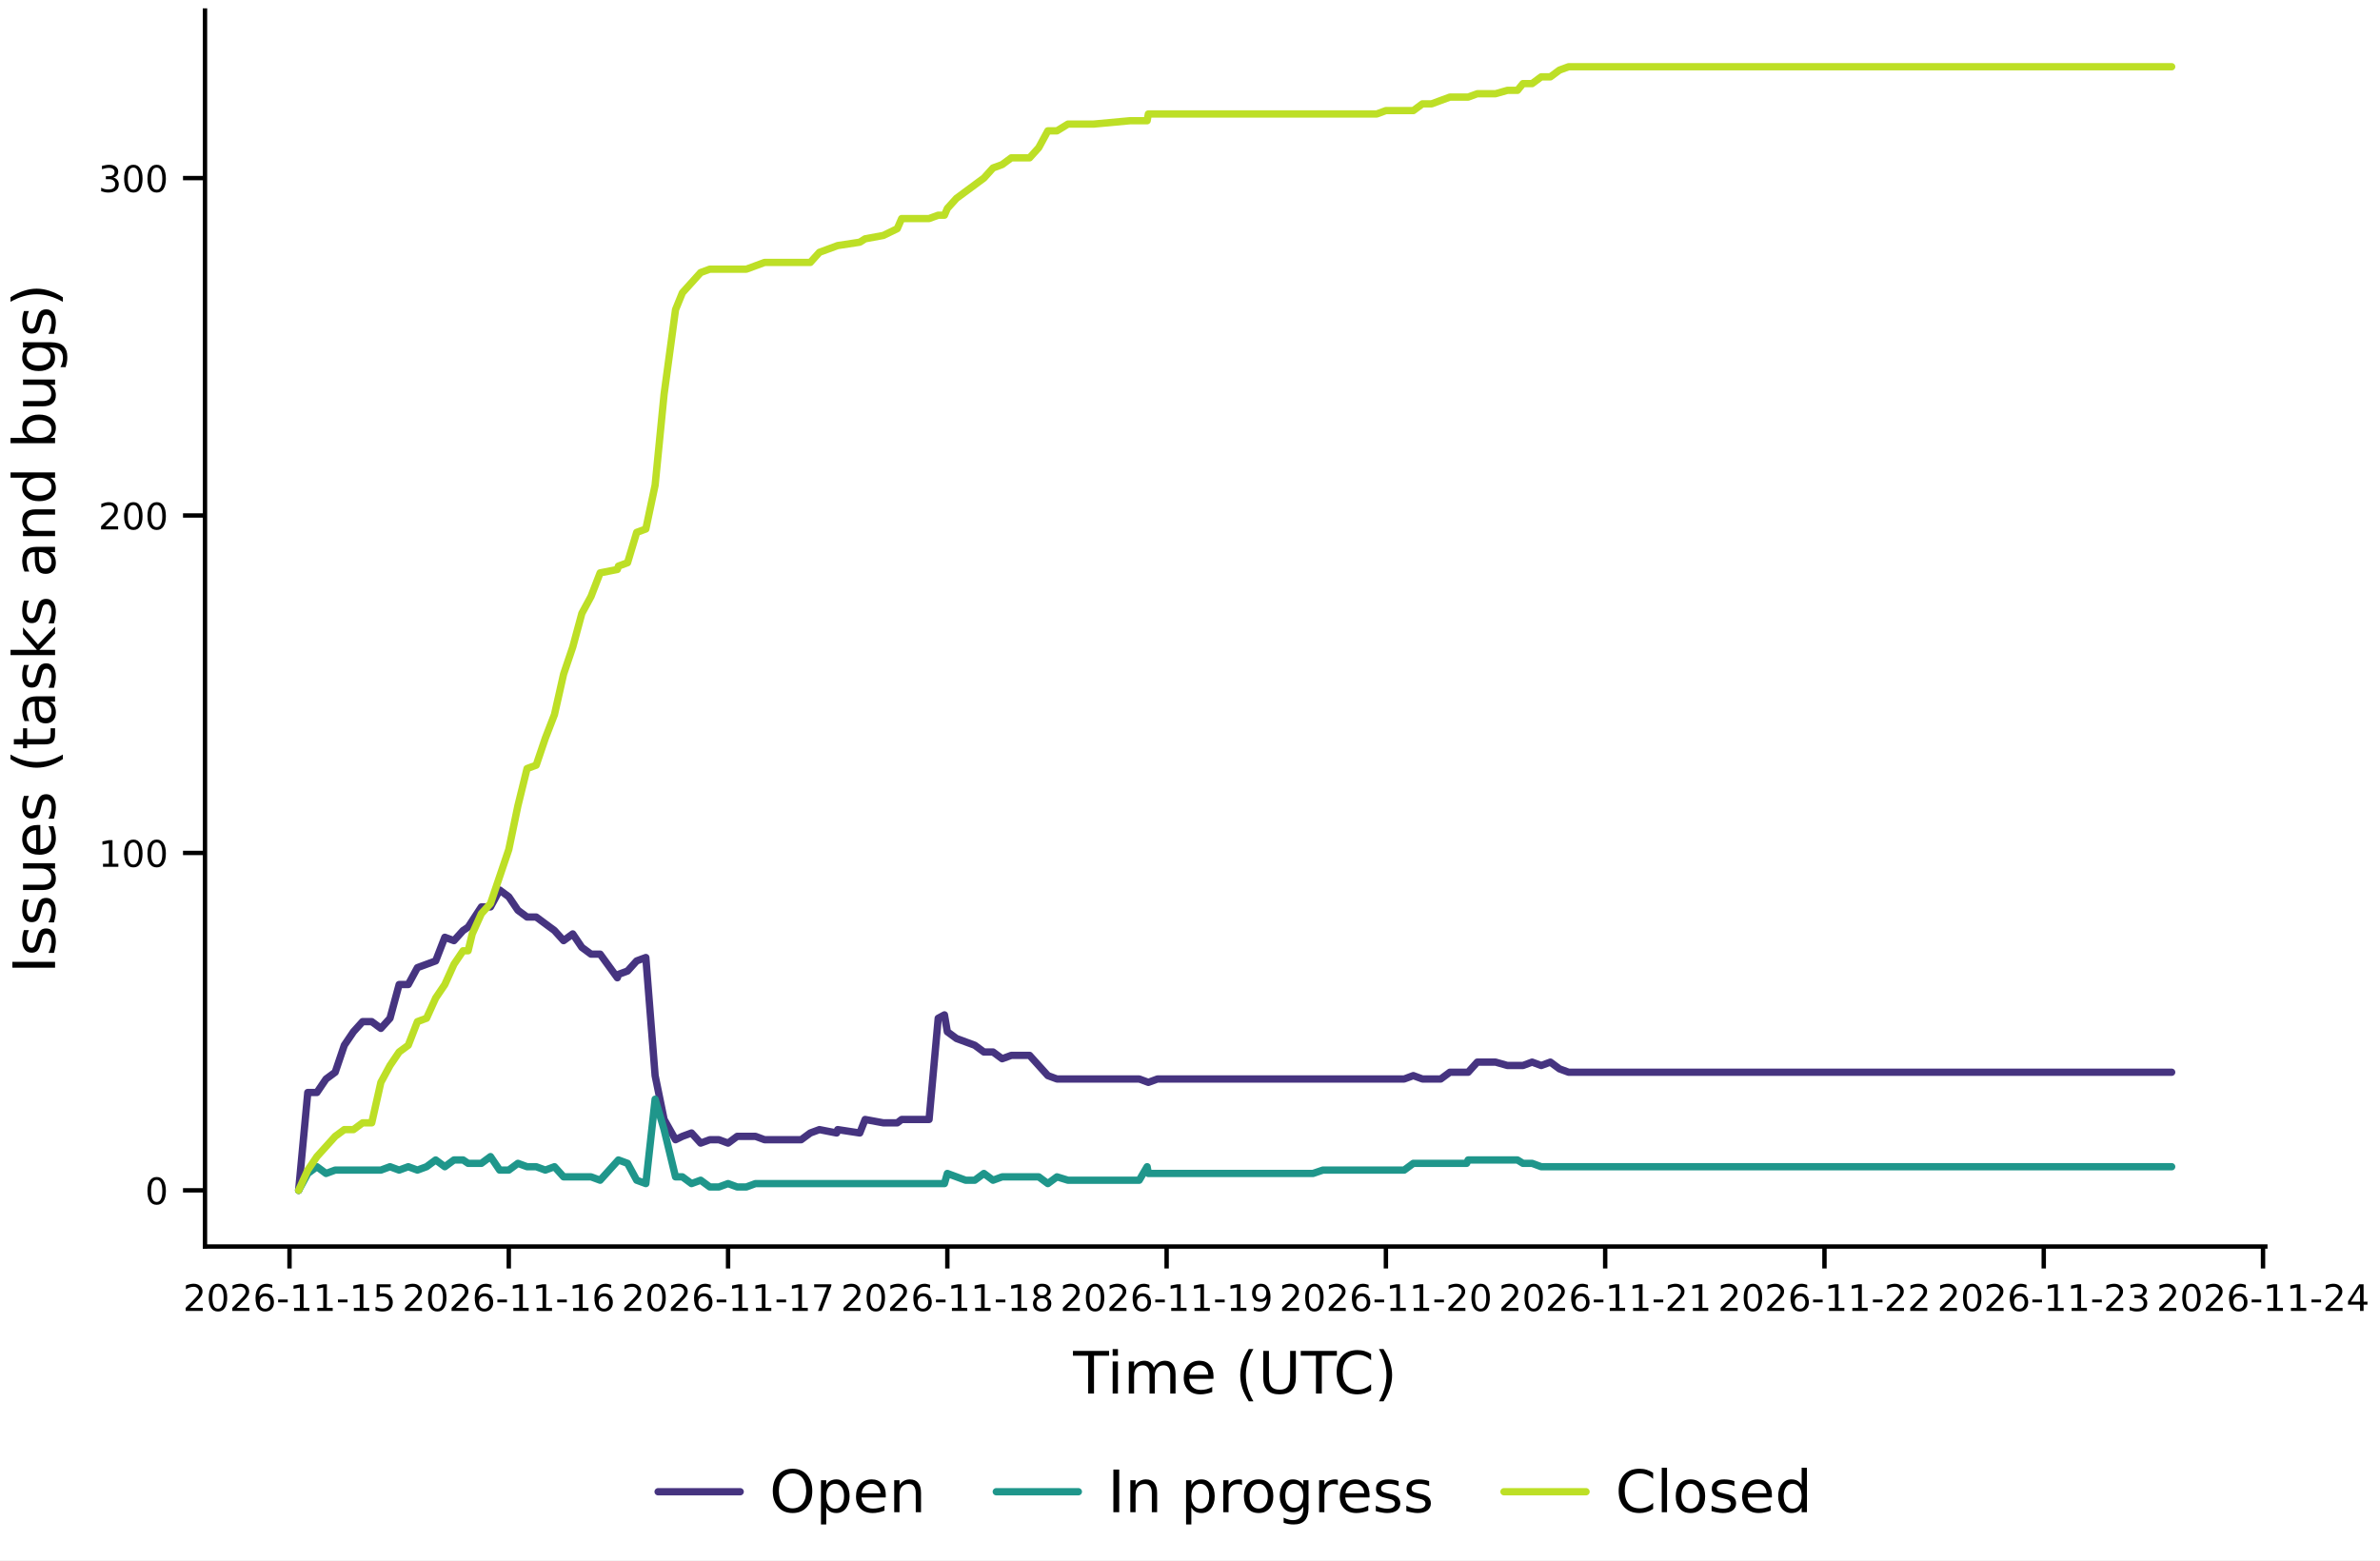
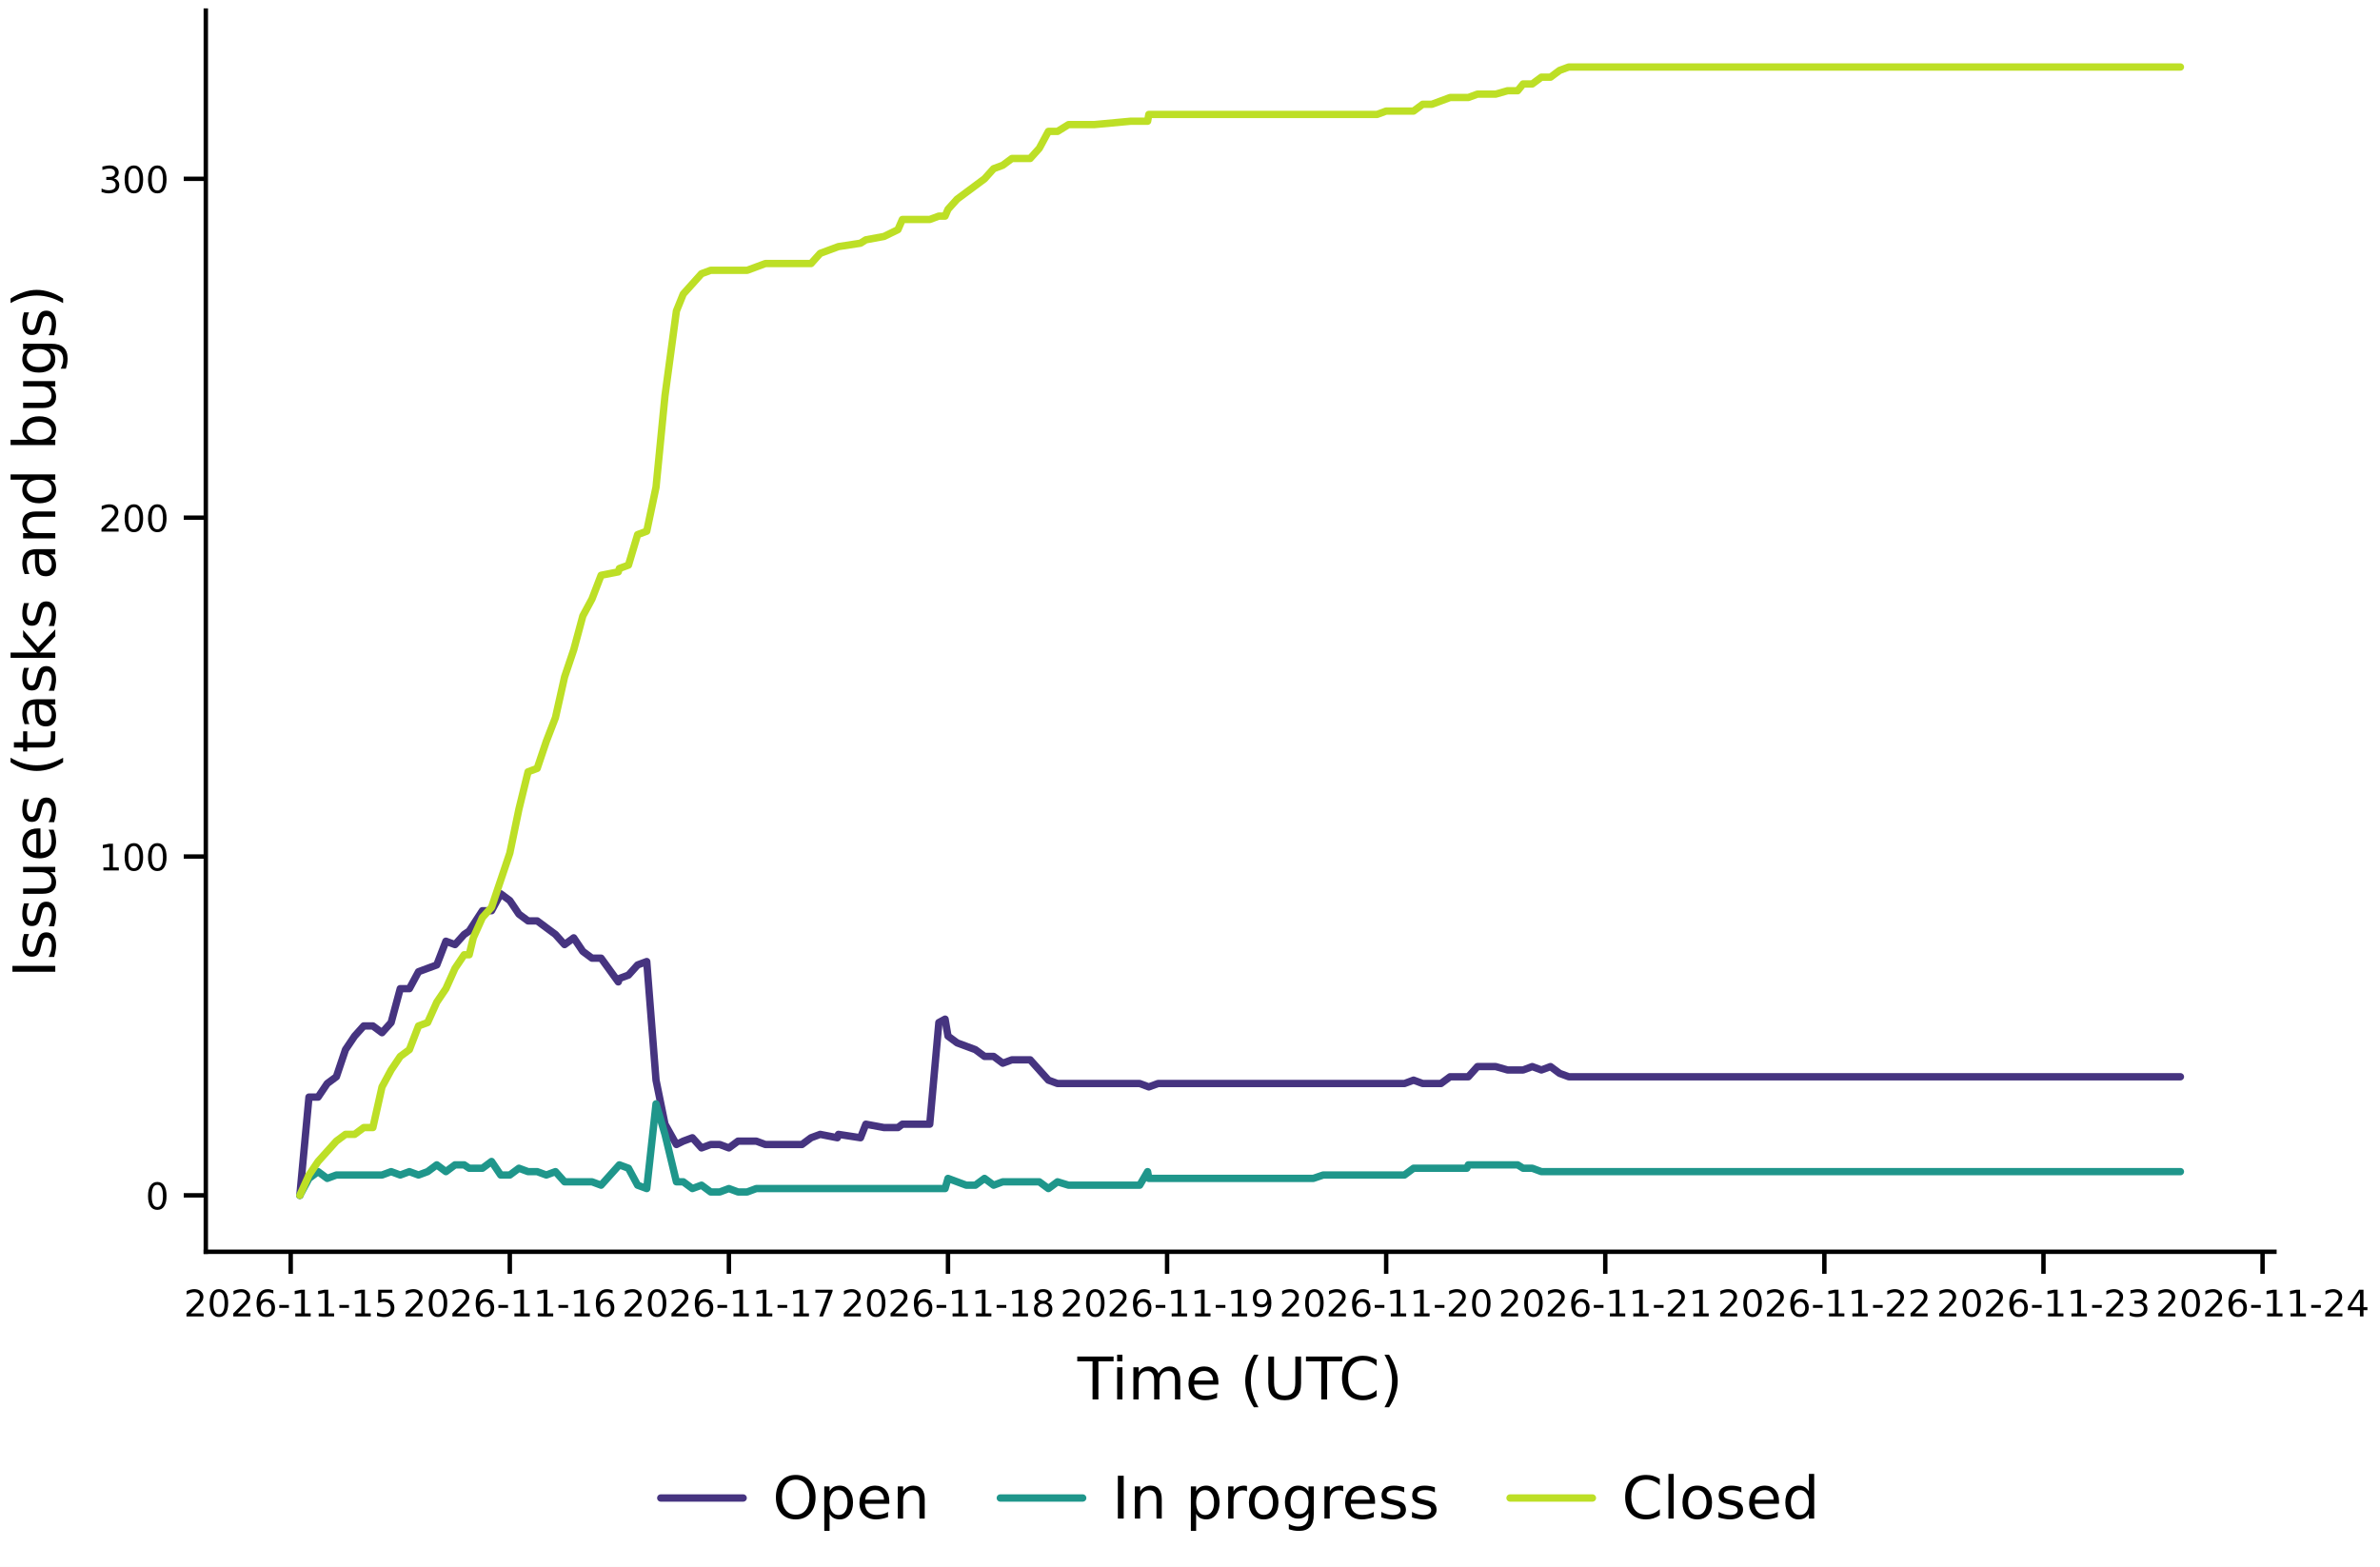
- <svg xmlns="http://www.w3.org/2000/svg" xmlns:xlink="http://www.w3.org/1999/xlink" width="324.913pt" height="213.046pt" viewBox="0 0 324.913 213.046" version="1.1">
+ <svg xmlns="http://www.w3.org/2000/svg" xmlns:xlink="http://www.w3.org/1999/xlink" width="323.611pt" height="213.046pt" viewBox="0 0 323.611 213.046" version="1.1">
  <defs>
    <style type="text/css">*{stroke-linejoin: round; stroke-linecap: butt}</style>
  </defs>
  <g id="figure_1">
    <g id="patch_1">
-       <path d="M 0 213.046  L 324.913 213.046  L 324.913 0  L 0 0  z " style="fill: #ffffff" />
+       <path d="M 0 213.046  L 323.611 213.046  L 323.611 0  L 0 0  z " style="fill: #ffffff" />
    </g>
    <g id="axes_1">
      <g id="patch_2">
        <path d="M 27.984 170.203  L 309.256 170.203  L 309.256 1.44  L 27.984 1.44  z " style="fill: #ffffff" />
      </g>
      <g id="matplotlib.axis_1">
        <g id="xtick_1">
          <g id="line2d_1">
            <defs>
-               <path id="m633781ddd7" d="M 0 0  L 0 3  " style="stroke: #000000; stroke-width: 0.6" />
+               <path id="m0f313f91ab" d="M 0 0  L 0 3  " style="stroke: #000000; stroke-width: 0.6" />
            </defs>
            <g>
-               <use xlink:href="#m633781ddd7" x="39.522" y="170.203" style="stroke: #000000; stroke-width: 0.6" />
+               <use xlink:href="#m0f313f91ab" x="39.528" y="170.203" style="stroke: #000000; stroke-width: 0.6" />
            </g>
          </g>
          <g id="text_1">
-             <text style="font-size: 5px; font-family: 'DejaVu Sans', sans-serif; text-anchor: middle" x="39.522" y="179.002" transform="rotate(-0 39.52212 179.0017)">2026-11-15</text>
+             <text style="font-size: 5px; font-family: 'DejaVu Sans', sans-serif; text-anchor: middle" x="39.528" y="179.002" transform="rotate(-0 39.52817 179.0017)">2026-11-15</text>
          </g>
        </g>
        <g id="xtick_2">
          <g id="line2d_2">
            <g>
-               <use xlink:href="#m633781ddd7" x="69.458" y="170.203" style="stroke: #000000; stroke-width: 0.6" />
+               <use xlink:href="#m0f313f91ab" x="69.319" y="170.203" style="stroke: #000000; stroke-width: 0.6" />
            </g>
          </g>
          <g id="text_2">
-             <text style="font-size: 5px; font-family: 'DejaVu Sans', sans-serif; text-anchor: middle" x="69.458" y="179.002" transform="rotate(-0 69.45788 179.0017)">2026-11-16</text>
+             <text style="font-size: 5px; font-family: 'DejaVu Sans', sans-serif; text-anchor: middle" x="69.319" y="179.002" transform="rotate(-0 69.31862 179.0017)">2026-11-16</text>
          </g>
        </g>
        <g id="xtick_3">
          <g id="line2d_3">
            <g>
-               <use xlink:href="#m633781ddd7" x="99.394" y="170.203" style="stroke: #000000; stroke-width: 0.6" />
+               <use xlink:href="#m0f313f91ab" x="99.109" y="170.203" style="stroke: #000000; stroke-width: 0.6" />
            </g>
          </g>
          <g id="text_3">
-             <text style="font-size: 5px; font-family: 'DejaVu Sans', sans-serif; text-anchor: middle" x="99.394" y="179.002" transform="rotate(-0 99.39364 179.0017)">2026-11-17</text>
+             <text style="font-size: 5px; font-family: 'DejaVu Sans', sans-serif; text-anchor: middle" x="99.109" y="179.002" transform="rotate(-0 99.10906 179.0017)">2026-11-17</text>
          </g>
        </g>
        <g id="xtick_4">
          <g id="line2d_4">
            <g>
-               <use xlink:href="#m633781ddd7" x="129.329" y="170.203" style="stroke: #000000; stroke-width: 0.6" />
+               <use xlink:href="#m0f313f91ab" x="128.9" y="170.203" style="stroke: #000000; stroke-width: 0.6" />
            </g>
          </g>
          <g id="text_4">
-             <text style="font-size: 5px; font-family: 'DejaVu Sans', sans-serif; text-anchor: middle" x="129.329" y="179.002" transform="rotate(-0 129.3294 179.0017)">2026-11-18</text>
+             <text style="font-size: 5px; font-family: 'DejaVu Sans', sans-serif; text-anchor: middle" x="128.9" y="179.002" transform="rotate(-0 128.8995 179.0017)">2026-11-18</text>
          </g>
        </g>
        <g id="xtick_5">
          <g id="line2d_5">
            <g>
-               <use xlink:href="#m633781ddd7" x="159.265" y="170.203" style="stroke: #000000; stroke-width: 0.6" />
+               <use xlink:href="#m0f313f91ab" x="158.69" y="170.203" style="stroke: #000000; stroke-width: 0.6" />
            </g>
          </g>
          <g id="text_5">
-             <text style="font-size: 5px; font-family: 'DejaVu Sans', sans-serif; text-anchor: middle" x="159.265" y="179.002" transform="rotate(-0 159.2652 179.0017)">2026-11-19</text>
+             <text style="font-size: 5px; font-family: 'DejaVu Sans', sans-serif; text-anchor: middle" x="158.69" y="179.002" transform="rotate(-0 158.6899 179.0017)">2026-11-19</text>
          </g>
        </g>
        <g id="xtick_6">
          <g id="line2d_6">
            <g>
-               <use xlink:href="#m633781ddd7" x="189.201" y="170.203" style="stroke: #000000; stroke-width: 0.6" />
+               <use xlink:href="#m0f313f91ab" x="188.48" y="170.203" style="stroke: #000000; stroke-width: 0.6" />
            </g>
          </g>
          <g id="text_6">
-             <text style="font-size: 5px; font-family: 'DejaVu Sans', sans-serif; text-anchor: middle" x="189.201" y="179.002" transform="rotate(-0 189.2009 179.0017)">2026-11-20</text>
+             <text style="font-size: 5px; font-family: 'DejaVu Sans', sans-serif; text-anchor: middle" x="188.48" y="179.002" transform="rotate(-0 188.4804 179.0017)">2026-11-20</text>
          </g>
        </g>
        <g id="xtick_7">
          <g id="line2d_7">
            <g>
-               <use xlink:href="#m633781ddd7" x="219.137" y="170.203" style="stroke: #000000; stroke-width: 0.6" />
+               <use xlink:href="#m0f313f91ab" x="218.271" y="170.203" style="stroke: #000000; stroke-width: 0.6" />
            </g>
          </g>
          <g id="text_7">
-             <text style="font-size: 5px; font-family: 'DejaVu Sans', sans-serif; text-anchor: middle" x="219.137" y="179.002" transform="rotate(-0 219.1367 179.0017)">2026-11-21</text>
+             <text style="font-size: 5px; font-family: 'DejaVu Sans', sans-serif; text-anchor: middle" x="218.271" y="179.002" transform="rotate(-0 218.2708 179.0017)">2026-11-21</text>
          </g>
        </g>
        <g id="xtick_8">
          <g id="line2d_8">
            <g>
-               <use xlink:href="#m633781ddd7" x="249.072" y="170.203" style="stroke: #000000; stroke-width: 0.6" />
+               <use xlink:href="#m0f313f91ab" x="248.061" y="170.203" style="stroke: #000000; stroke-width: 0.6" />
            </g>
          </g>
          <g id="text_8">
-             <text style="font-size: 5px; font-family: 'DejaVu Sans', sans-serif; text-anchor: middle" x="249.072" y="179.002" transform="rotate(-0 249.0725 179.0017)">2026-11-22</text>
+             <text style="font-size: 5px; font-family: 'DejaVu Sans', sans-serif; text-anchor: middle" x="248.061" y="179.002" transform="rotate(-0 248.0613 179.0017)">2026-11-22</text>
          </g>
        </g>
        <g id="xtick_9">
          <g id="line2d_9">
            <g>
-               <use xlink:href="#m633781ddd7" x="279.008" y="170.203" style="stroke: #000000; stroke-width: 0.6" />
+               <use xlink:href="#m0f313f91ab" x="277.852" y="170.203" style="stroke: #000000; stroke-width: 0.6" />
            </g>
          </g>
          <g id="text_9">
-             <text style="font-size: 5px; font-family: 'DejaVu Sans', sans-serif; text-anchor: middle" x="279.008" y="179.002" transform="rotate(-0 279.0082 179.0017)">2026-11-23</text>
+             <text style="font-size: 5px; font-family: 'DejaVu Sans', sans-serif; text-anchor: middle" x="277.852" y="179.002" transform="rotate(-0 277.8517 179.0017)">2026-11-23</text>
          </g>
        </g>
        <g id="xtick_10">
          <g id="line2d_10">
            <g>
-               <use xlink:href="#m633781ddd7" x="308.944" y="170.203" style="stroke: #000000; stroke-width: 0.6" />
+               <use xlink:href="#m0f313f91ab" x="307.642" y="170.203" style="stroke: #000000; stroke-width: 0.6" />
            </g>
          </g>
          <g id="text_10">
-             <text style="font-size: 5px; font-family: 'DejaVu Sans', sans-serif; text-anchor: middle" x="308.944" y="179.002" transform="rotate(-0 308.944 179.0017)">2026-11-24</text>
+             <text style="font-size: 5px; font-family: 'DejaVu Sans', sans-serif; text-anchor: middle" x="307.642" y="179.002" transform="rotate(-0 307.6422 179.0017)">2026-11-24</text>
          </g>
        </g>
        <g id="text_11">
          <text style="font-size: 8px; font-family: 'DejaVu Sans', sans-serif; text-anchor: middle" x="168.62" y="190.282" transform="rotate(-0 168.6201 190.2816)">Time (UTC)</text>
        </g>
      </g>
      <g id="matplotlib.axis_2">
        <g id="ytick_1">
          <g id="line2d_11">
            <defs>
-               <path id="m36e2c8b5a4" d="M 0 0  L -3 0  " style="stroke: #000000; stroke-width: 0.6" />
+               <path id="m492c5ef122" d="M 0 0  L -3 0  " style="stroke: #000000; stroke-width: 0.6" />
            </defs>
            <g>
-               <use xlink:href="#m36e2c8b5a4" x="27.984" y="162.532" style="stroke: #000000; stroke-width: 0.6" />
+               <use xlink:href="#m492c5ef122" x="27.984" y="162.532" style="stroke: #000000; stroke-width: 0.6" />
            </g>
          </g>
          <g id="text_12">
            <text style="font-size: 5px; font-family: 'DejaVu Sans', sans-serif; text-anchor: end" x="22.984" y="164.431" transform="rotate(-0 22.98438 164.4312)">0</text>
          </g>
        </g>
        <g id="ytick_2">
          <g id="line2d_12">
            <g>
-               <use xlink:href="#m36e2c8b5a4" x="27.984" y="116.46" style="stroke: #000000; stroke-width: 0.6" />
+               <use xlink:href="#m492c5ef122" x="27.984" y="116.46" style="stroke: #000000; stroke-width: 0.6" />
            </g>
          </g>
          <g id="text_13">
            <text style="font-size: 5px; font-family: 'DejaVu Sans', sans-serif; text-anchor: end" x="22.984" y="118.359" transform="rotate(-0 22.98438 118.3589)">100</text>
          </g>
        </g>
        <g id="ytick_3">
          <g id="line2d_13">
            <g>
-               <use xlink:href="#m36e2c8b5a4" x="27.984" y="70.387" style="stroke: #000000; stroke-width: 0.6" />
+               <use xlink:href="#m492c5ef122" x="27.984" y="70.387" style="stroke: #000000; stroke-width: 0.6" />
            </g>
          </g>
          <g id="text_14">
            <text style="font-size: 5px; font-family: 'DejaVu Sans', sans-serif; text-anchor: end" x="22.984" y="72.287" transform="rotate(-0 22.98438 72.28662)">200</text>
          </g>
        </g>
        <g id="ytick_4">
          <g id="line2d_14">
            <g>
-               <use xlink:href="#m36e2c8b5a4" x="27.984" y="24.315" style="stroke: #000000; stroke-width: 0.6" />
+               <use xlink:href="#m492c5ef122" x="27.984" y="24.315" style="stroke: #000000; stroke-width: 0.6" />
            </g>
          </g>
          <g id="text_15">
            <text style="font-size: 5px; font-family: 'DejaVu Sans', sans-serif; text-anchor: end" x="22.984" y="26.214" transform="rotate(-0 22.98438 26.21431)">300</text>
          </g>
        </g>
        <g id="text_16">
          <text style="font-size: 8px; font-family: 'DejaVu Sans', sans-serif; text-anchor: middle" x="7.519" y="85.821" transform="rotate(-90 7.51875 85.82143)">Issues (tasks and bugs)</text>
        </g>
      </g>
      <g id="line2d_15">
-         <path d="M 40.769 162.532  L 42.017 149.171  L 43.264 149.171  L 44.511 147.328  L 45.759 146.407  L 47.006 142.721  L 48.253 140.878  L 49.501 139.496  L 50.748 139.496  L 51.995 140.417  L 53.243 139.035  L 54.49 134.428  L 55.737 134.428  L 56.985 132.124  L 59.479 131.203  L 60.727 127.978  L 61.974 128.438  L 63.221 127.056  L 63.907 126.595  L 65.716 123.831  L 66.963 123.831  L 68.211 121.527  L 69.458 122.449  L 70.705 124.292  L 71.953 125.213  L 73.2 125.213  L 75.694 127.056  L 76.942 128.438  L 78.189 127.517  L 79.436 129.36  L 80.684 130.281  L 81.931 130.281  L 84.28 133.506  L 84.426 133.046  L 85.673 132.585  L 86.92 131.203  L 88.168 130.742  L 89.436 146.867  L 90.662 152.857  L 92.222 155.621  L 93.157 155.16  L 94.404 154.7  L 95.652 156.082  L 96.899 155.621  L 98.146 155.621  L 99.394 156.082  L 100.641 155.16  L 103.136 155.16  L 104.383 155.621  L 109.372 155.621  L 110.62 154.7  L 111.867 154.239  L 114.216 154.7  L 114.362 154.239  L 117.376 154.7  L 118.103 152.857  L 120.598 153.317  L 122.49 153.317  L 123.093 152.857  L 126.835 152.857  L 128.082 139.035  L 128.934 138.574  L 129.329 140.878  L 130.577 141.799  L 133.071 142.721  L 134.319 143.642  L 135.566 143.642  L 136.813 144.564  L 138.061 144.103  L 140.555 144.103  L 143.05 146.867  L 144.297 147.328  L 155.523 147.328  L 156.771 147.789  L 158.018 147.328  L 191.696 147.328  L 192.943 146.867  L 194.19 147.328  L 196.685 147.328  L 197.932 146.407  L 200.427 146.407  L 201.674 145.024  L 204.169 145.024  L 205.79 145.485  L 207.911 145.485  L 209.158 145.024  L 210.405 145.485  L 211.653 145.024  L 212.9 145.946  L 214.147 146.407  L 296.471 146.407  L 296.471 146.407  " clip-path="url(#pbafb77b4e7)" style="fill: none; stroke: #463480; stroke-linecap: round" />
+         <path d="M 40.769 162.532  L 42.011 149.171  L 43.252 149.171  L 44.493 147.328  L 45.735 146.407  L 46.976 142.721  L 48.217 140.878  L 49.458 139.496  L 50.7 139.496  L 51.941 140.417  L 53.182 139.035  L 54.423 134.428  L 55.665 134.428  L 56.906 132.124  L 59.388 131.203  L 60.63 127.978  L 61.871 128.438  L 63.112 127.056  L 63.795 126.595  L 65.595 123.831  L 66.836 123.831  L 68.077 121.527  L 69.319 122.449  L 70.56 124.292  L 71.801 125.213  L 73.042 125.213  L 75.525 127.056  L 76.766 128.438  L 78.007 127.517  L 79.249 129.36  L 80.49 130.281  L 81.731 130.281  L 84.069 133.506  L 84.214 133.046  L 85.455 132.585  L 86.696 131.203  L 87.938 130.742  L 89.2 146.867  L 90.42 152.857  L 91.972 155.621  L 92.903 155.16  L 94.144 154.7  L 95.385 156.082  L 96.627 155.621  L 97.868 155.621  L 99.109 156.082  L 100.35 155.16  L 102.833 155.16  L 104.074 155.621  L 109.039 155.621  L 110.28 154.7  L 111.522 154.239  L 113.859 154.7  L 114.004 154.239  L 117.004 154.7  L 117.728 152.857  L 120.211 153.317  L 122.093 153.317  L 122.693 152.857  L 126.417 152.857  L 127.658 139.035  L 128.506 138.574  L 128.9 140.878  L 130.141 141.799  L 132.623 142.721  L 133.865 143.642  L 135.106 143.642  L 136.347 144.564  L 137.588 144.103  L 140.071 144.103  L 142.553 146.867  L 143.795 147.328  L 154.966 147.328  L 156.207 147.789  L 157.449 147.328  L 190.963 147.328  L 192.204 146.867  L 193.445 147.328  L 195.928 147.328  L 197.169 146.407  L 199.652 146.407  L 200.893 145.024  L 203.376 145.024  L 204.989 145.485  L 207.099 145.485  L 208.341 145.024  L 209.582 145.485  L 210.823 145.024  L 212.064 145.946  L 213.306 146.407  L 296.471 146.407  L 296.471 146.407  " clip-path="url(#p96b6873ef1)" style="fill: none; stroke: #463480; stroke-linecap: round" />
      </g>
      <g id="line2d_16">
-         <path d="M 40.769 162.532  L 42.017 160.228  L 43.264 159.307  L 44.511 160.228  L 45.759 159.767  L 51.995 159.767  L 53.243 159.307  L 54.49 159.767  L 55.737 159.307  L 56.985 159.767  L 58.232 159.307  L 59.479 158.385  L 60.727 159.307  L 61.974 158.385  L 63.221 158.385  L 63.907 158.846  L 65.716 158.846  L 66.963 157.925  L 68.211 159.767  L 69.458 159.767  L 70.705 158.846  L 71.953 159.307  L 73.2 159.307  L 74.447 159.767  L 75.694 159.307  L 76.942 160.689  L 80.684 160.689  L 81.931 161.15  L 84.426 158.385  L 85.673 158.846  L 86.92 161.15  L 88.168 161.61  L 89.436 150.092  L 90.662 154.239  L 92.222 160.689  L 93.157 160.689  L 94.404 161.61  L 95.652 161.15  L 96.899 162.071  L 98.146 162.071  L 99.394 161.61  L 100.641 162.071  L 101.888 162.071  L 103.136 161.61  L 128.934 161.61  L 129.329 160.228  L 131.824 161.15  L 133.071 161.15  L 134.319 160.228  L 135.566 161.15  L 136.813 160.689  L 141.803 160.689  L 143.05 161.61  L 144.297 160.689  L 145.794 161.15  L 155.523 161.15  L 156.604 159.307  L 156.771 160.228  L 179.243 160.228  L 180.594 159.767  L 191.696 159.767  L 192.943 158.846  L 200.219 158.846  L 200.427 158.385  L 207.162 158.385  L 207.911 158.846  L 209.158 158.846  L 210.405 159.307  L 296.471 159.307  L 296.471 159.307  " clip-path="url(#pbafb77b4e7)" style="fill: none; stroke: #1f968b; stroke-linecap: round" />
+         <path d="M 40.769 162.532  L 42.011 160.228  L 43.252 159.307  L 44.493 160.228  L 45.735 159.767  L 51.941 159.767  L 53.182 159.307  L 54.423 159.767  L 55.665 159.307  L 56.906 159.767  L 58.147 159.307  L 59.388 158.385  L 60.63 159.307  L 61.871 158.385  L 63.112 158.385  L 63.795 158.846  L 65.595 158.846  L 66.836 157.925  L 68.077 159.767  L 69.319 159.767  L 70.56 158.846  L 71.801 159.307  L 73.042 159.307  L 74.284 159.767  L 75.525 159.307  L 76.766 160.689  L 80.49 160.689  L 81.731 161.15  L 84.214 158.385  L 85.455 158.846  L 86.696 161.15  L 87.938 161.61  L 89.2 150.092  L 90.42 154.239  L 91.972 160.689  L 92.903 160.689  L 94.144 161.61  L 95.385 161.15  L 96.627 162.071  L 97.868 162.071  L 99.109 161.61  L 100.35 162.071  L 101.592 162.071  L 102.833 161.61  L 128.506 161.61  L 128.9 160.228  L 131.382 161.15  L 132.623 161.15  L 133.865 160.228  L 135.106 161.15  L 136.347 160.689  L 141.312 160.689  L 142.553 161.61  L 143.795 160.689  L 145.284 161.15  L 154.966 161.15  L 156.042 159.307  L 156.207 160.228  L 178.571 160.228  L 179.916 159.767  L 190.963 159.767  L 192.204 158.846  L 199.445 158.846  L 199.652 158.385  L 206.355 158.385  L 207.099 158.846  L 208.341 158.846  L 209.582 159.307  L 296.471 159.307  L 296.471 159.307  " clip-path="url(#p96b6873ef1)" style="fill: none; stroke: #1f968b; stroke-linecap: round" />
      </g>
      <g id="line2d_17">
-         <path d="M 40.769 162.532  L 42.017 159.767  L 43.264 157.925  L 45.759 155.16  L 47.006 154.239  L 48.253 154.239  L 49.501 153.317  L 50.748 153.317  L 51.995 147.789  L 53.243 145.485  L 54.49 143.642  L 55.737 142.721  L 56.985 139.496  L 58.232 139.035  L 59.479 136.271  L 60.727 134.428  L 61.974 131.663  L 63.221 129.82  L 63.907 129.82  L 64.469 127.517  L 65.716 124.753  L 66.963 123.37  L 69.458 115.999  L 70.705 110.009  L 71.953 104.941  L 73.2 104.481  L 74.447 100.795  L 75.694 97.57  L 76.942 92.041  L 78.189 88.355  L 79.436 83.748  L 80.684 81.445  L 81.931 78.22  L 84.28 77.759  L 84.426 77.298  L 85.673 76.837  L 86.92 72.691  L 88.168 72.23  L 89.436 66.241  L 90.662 53.801  L 92.222 42.283  L 93.157 39.979  L 95.652 37.215  L 96.899 36.754  L 101.888 36.754  L 104.383 35.833  L 110.62 35.833  L 111.867 34.451  L 114.362 33.529  L 117.376 33.069  L 118.103 32.608  L 120.598 32.147  L 122.49 31.226  L 123.093 29.844  L 126.835 29.844  L 128.082 29.383  L 128.934 29.383  L 129.329 28.461  L 130.577 27.079  L 134.319 24.315  L 135.566 22.933  L 136.813 22.472  L 138.061 21.551  L 140.555 21.551  L 141.803 20.168  L 143.05 17.865  L 144.297 17.865  L 145.794 16.943  L 149.287 16.943  L 154.276 16.483  L 156.604 16.483  L 156.771 15.561  L 187.954 15.561  L 189.201 15.1  L 192.943 15.1  L 194.19 14.179  L 195.438 14.179  L 197.932 13.258  L 200.427 13.258  L 201.674 12.797  L 204.169 12.797  L 205.79 12.336  L 207.162 12.336  L 207.911 11.415  L 209.158 11.415  L 210.405 10.493  L 211.653 10.493  L 212.9 9.572  L 214.147 9.111  L 296.471 9.111  L 296.471 9.111  " clip-path="url(#pbafb77b4e7)" style="fill: none; stroke: #bddf26; stroke-linecap: round" />
+         <path d="M 40.769 162.532  L 42.011 159.767  L 43.252 157.925  L 45.735 155.16  L 46.976 154.239  L 48.217 154.239  L 49.458 153.317  L 50.7 153.317  L 51.941 147.789  L 53.182 145.485  L 54.423 143.642  L 55.665 142.721  L 56.906 139.496  L 58.147 139.035  L 59.388 136.271  L 60.63 134.428  L 61.871 131.663  L 63.112 129.82  L 63.795 129.82  L 64.354 127.517  L 65.595 124.753  L 66.836 123.37  L 69.319 115.999  L 70.56 110.009  L 71.801 104.941  L 73.042 104.481  L 74.284 100.795  L 75.525 97.57  L 76.766 92.041  L 78.007 88.355  L 79.249 83.748  L 80.49 81.445  L 81.731 78.22  L 84.069 77.759  L 84.214 77.298  L 85.455 76.837  L 86.696 72.691  L 87.938 72.23  L 89.2 66.241  L 90.42 53.801  L 91.972 42.283  L 92.903 39.979  L 95.385 37.215  L 96.627 36.754  L 101.592 36.754  L 104.074 35.833  L 110.28 35.833  L 111.522 34.451  L 114.004 33.529  L 117.004 33.069  L 117.728 32.608  L 120.211 32.147  L 122.093 31.226  L 122.693 29.844  L 126.417 29.844  L 127.658 29.383  L 128.506 29.383  L 128.9 28.461  L 130.141 27.079  L 133.865 24.315  L 135.106 22.933  L 136.347 22.472  L 137.588 21.551  L 140.071 21.551  L 141.312 20.168  L 142.553 17.865  L 143.795 17.865  L 145.284 16.943  L 148.76 16.943  L 153.725 16.483  L 156.042 16.483  L 156.207 15.561  L 187.239 15.561  L 188.48 15.1  L 192.204 15.1  L 193.445 14.179  L 194.687 14.179  L 197.169 13.258  L 199.652 13.258  L 200.893 12.797  L 203.376 12.797  L 204.989 12.336  L 206.355 12.336  L 207.099 11.415  L 208.341 11.415  L 209.582 10.493  L 210.823 10.493  L 212.064 9.572  L 213.306 9.111  L 296.471 9.111  L 296.471 9.111  " clip-path="url(#p96b6873ef1)" style="fill: none; stroke: #bddf26; stroke-linecap: round" />
      </g>
      <g id="patch_3">
        <path d="M 27.984 170.203  L 27.984 1.44  " style="fill: none; stroke: #000000; stroke-width: 0.6; stroke-linejoin: miter; stroke-linecap: square" />
      </g>
      <g id="patch_4">
        <path d="M 27.984 170.203  L 309.256 170.203  " style="fill: none; stroke: #000000; stroke-width: 0.6; stroke-linejoin: miter; stroke-linecap: square" />
      </g>
      <g id="legend_1">
        <g id="line2d_18">
          <path d="M 89.846 203.684  L 95.446 203.684  L 101.046 203.684  " style="fill: none; stroke: #463480; stroke-linecap: round" />
        </g>
        <g id="text_17">
          <text style="font-size: 8px; font-family: 'DejaVu Sans', sans-serif; text-anchor: start" x="105.046" y="206.484" transform="rotate(-0 105.0457 206.4837)">Open</text>
        </g>
        <g id="line2d_19">
          <path d="M 136.014 203.684  L 141.614 203.684  L 147.214 203.684  " style="fill: none; stroke: #1f968b; stroke-linecap: round" />
        </g>
        <g id="text_18">
          <text style="font-size: 8px; font-family: 'DejaVu Sans', sans-serif; text-anchor: start" x="151.214" y="206.484" transform="rotate(-0 151.2145 206.4837)">In progress</text>
        </g>
        <g id="line2d_20">
          <path d="M 205.322 203.684  L 210.922 203.684  L 216.522 203.684  " style="fill: none; stroke: #bddf26; stroke-linecap: round" />
        </g>
        <g id="text_19">
          <text style="font-size: 8px; font-family: 'DejaVu Sans', sans-serif; text-anchor: start" x="220.522" y="206.484" transform="rotate(-0 220.522 206.4837)">Closed</text>
        </g>
      </g>
    </g>
  </g>
  <defs>
-     <clipPath id="pbafb77b4e7">
+     <clipPath id="p96b6873ef1">
      <rect x="27.984" y="1.44" width="281.271" height="168.763" />
    </clipPath>
  </defs>
</svg>
